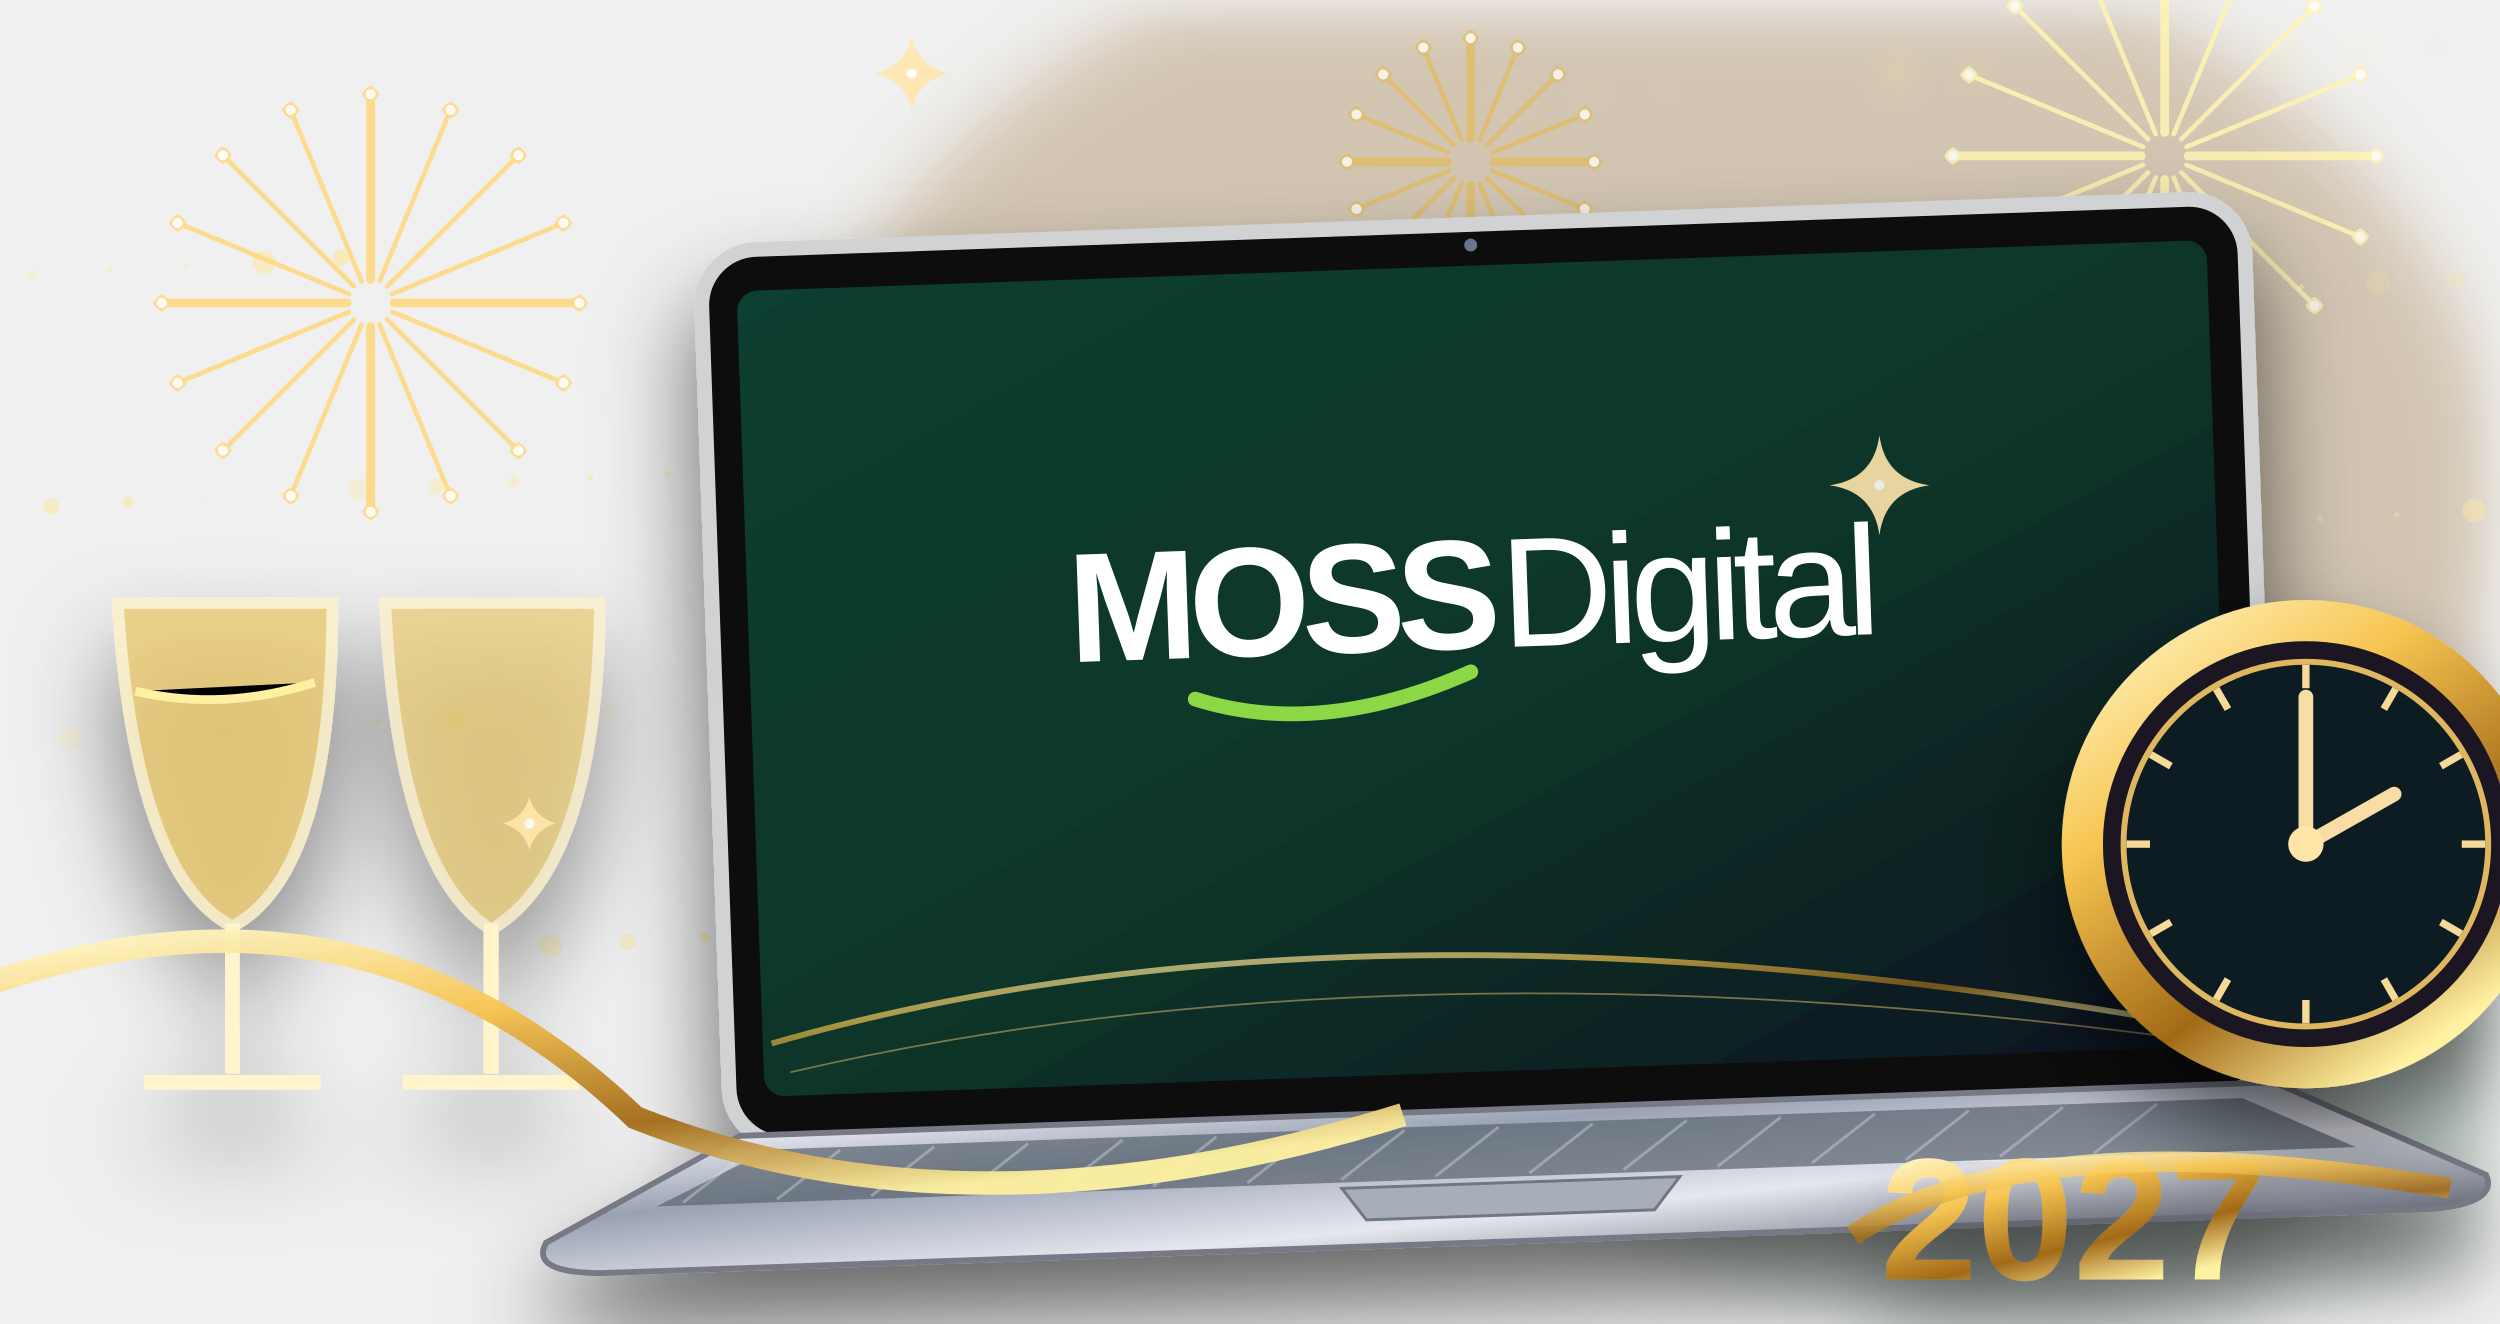
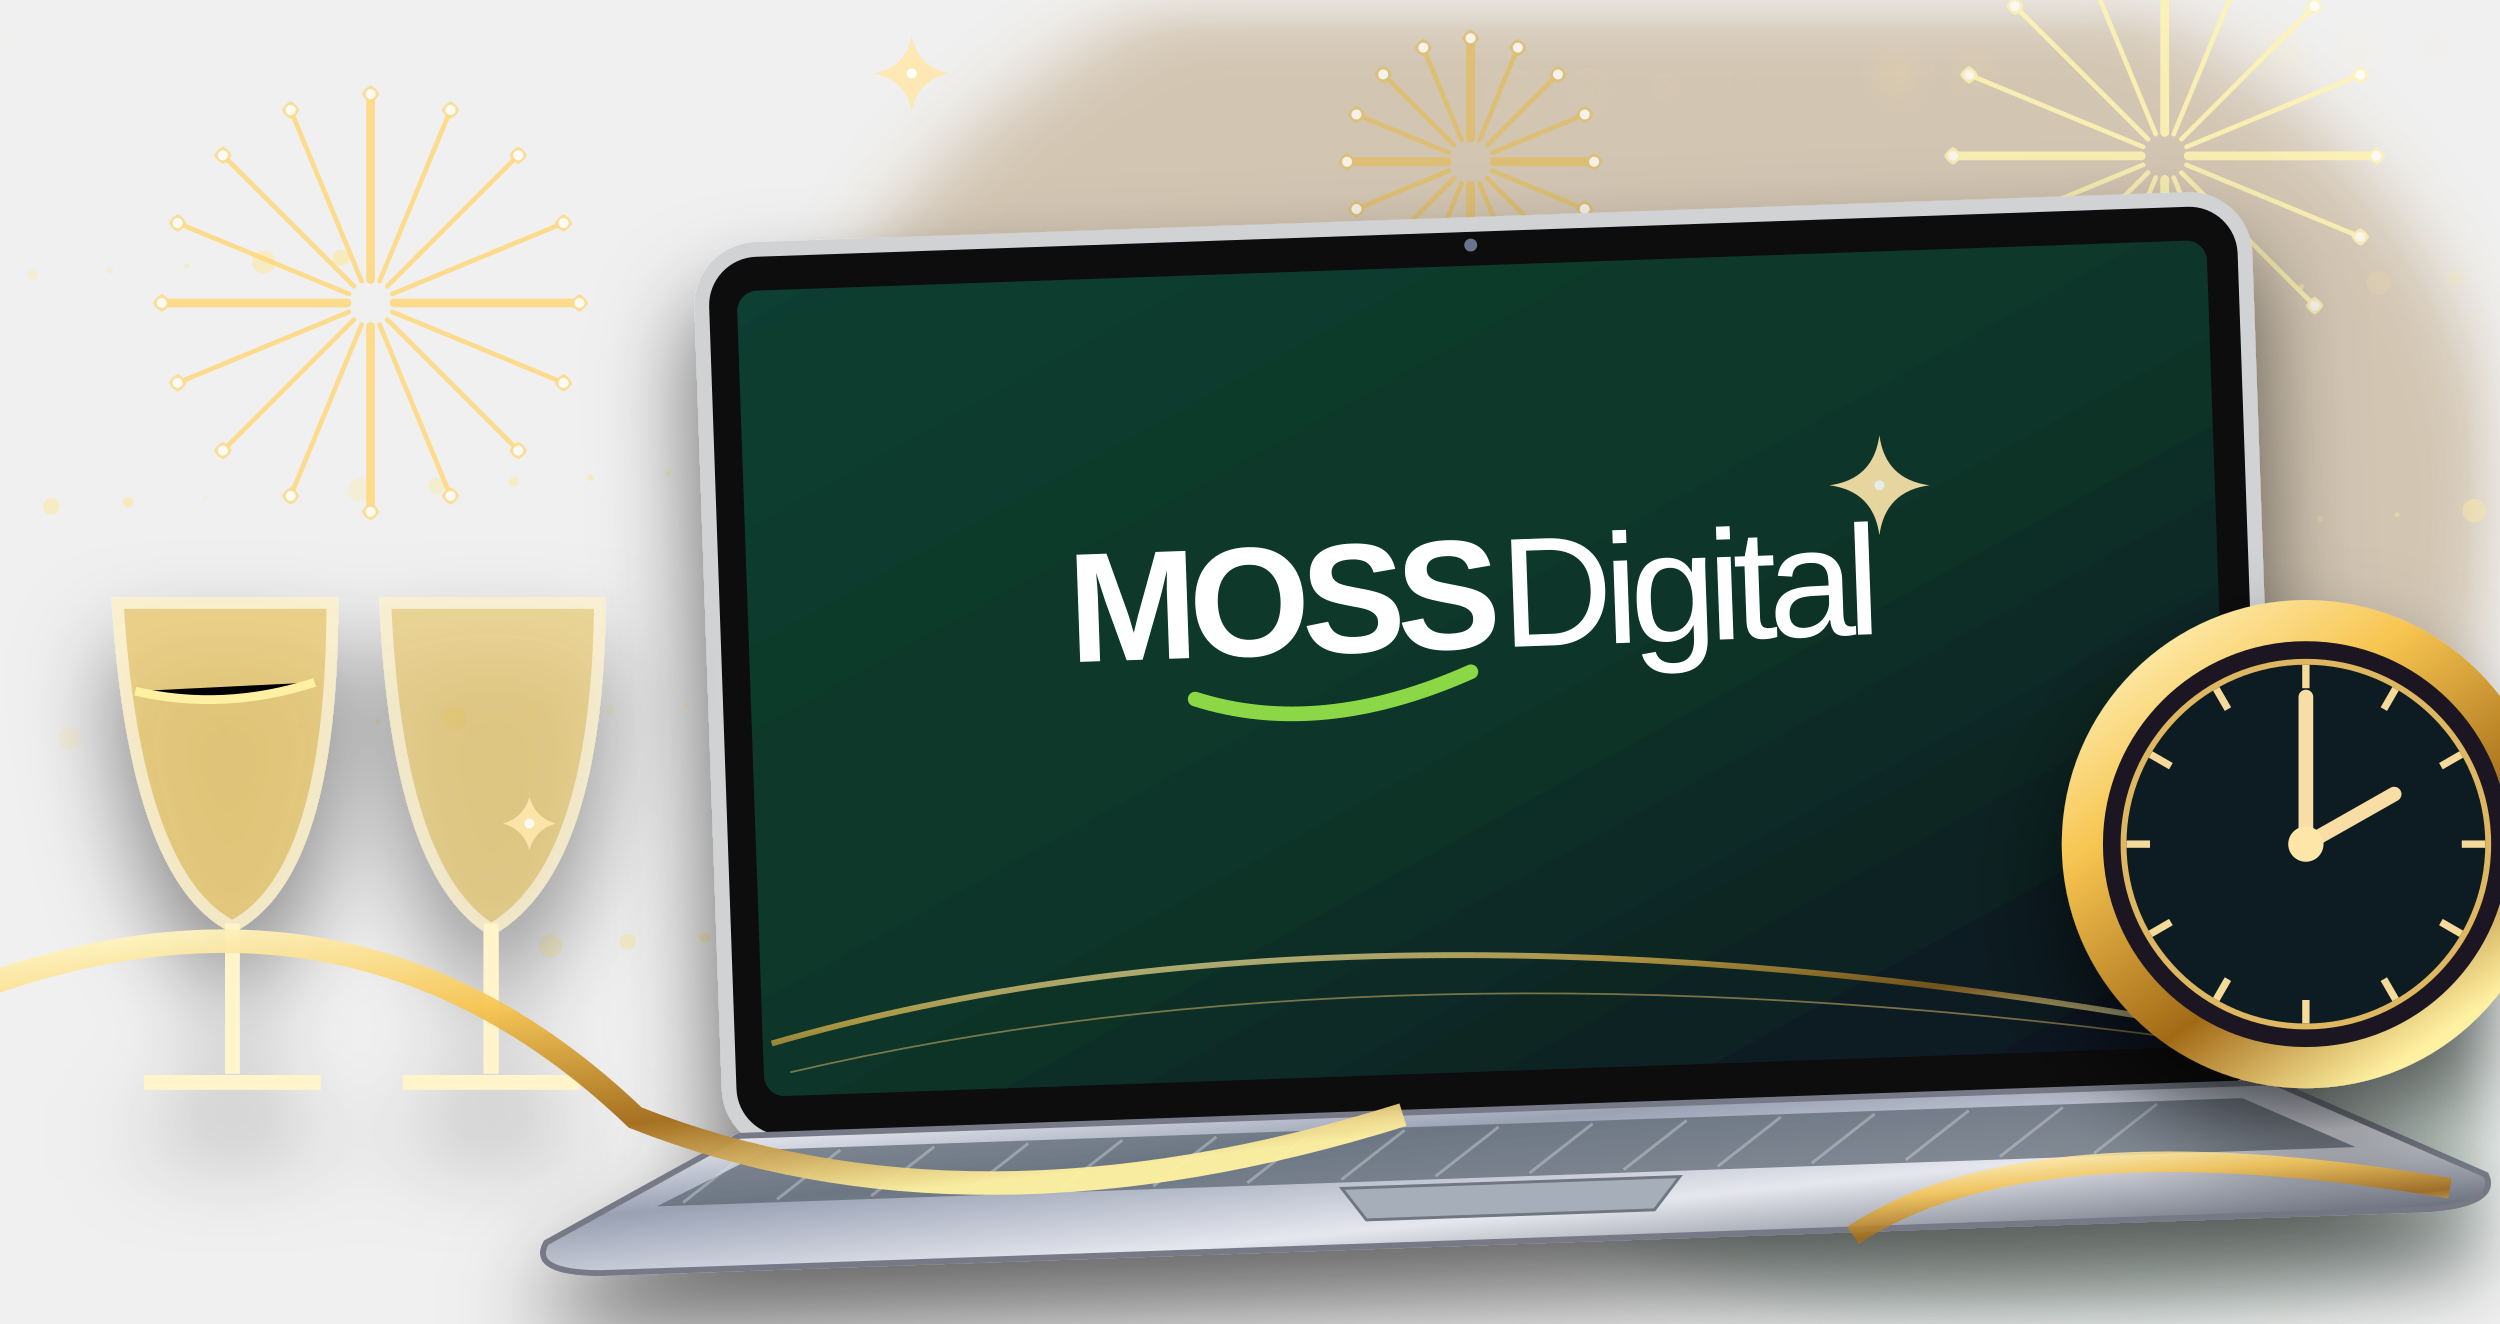
<svg xmlns="http://www.w3.org/2000/svg" width="850" height="450" viewBox="0 0 850 450" role="img" aria-label="Ilustração comemorativa da MOSS Digital com notebook e decoração de ano-novo">
  <defs>
    <linearGradient id="laptopFrame" x1="0" y1="0" x2="1" y2="1">
      <stop stop-color="#f5f5fa" />
      <stop offset=".3" stop-color="#9aa2b4" />
      <stop offset=".65" stop-color="#e6e7ee" />
      <stop offset="1" stop-color="#646b78" />
    </linearGradient>
    <linearGradient id="screen" x1="0" x2=".9" y1="0" y2="1">
      <stop stop-color="#0b432f" />
      <stop offset=".55" stop-color="#073727" />
      <stop offset="1" stop-color="#0b121b" />
    </linearGradient>
    <linearGradient id="gold" x1="0" y1="0" x2=".7" y2="1">
      <stop stop-color="#fff8ca" />
      <stop offset=".35" stop-color="#f7c551" />
      <stop offset=".72" stop-color="#a26a17" />
      <stop offset="1" stop-color="#fff1a2" />
    </linearGradient>
    <linearGradient id="red" x1="0" y1="0" x2="1" y2="1">
      <stop stop-color="#f04b59" />
      <stop offset=".55" stop-color="#ad092e" />
      <stop offset="1" stop-color="#710a24" />
    </linearGradient>
    <linearGradient id="purple" x1="0" y1="0" x2="1" y2="1">
      <stop stop-color="#ff70e1" />
      <stop offset=".5" stop-color="#912ebc" />
      <stop offset="1" stop-color="#37127f" />
    </linearGradient>
    <linearGradient id="cyan" x1="0" y1="0" x2="1" y2="1">
      <stop stop-color="#9bfff4" />
      <stop offset=".6" stop-color="#20c6d7" />
      <stop offset="1" stop-color="#0a488f" />
    </linearGradient>
    <filter id="shadow" x="-30%" y="-40%" width="160%" height="190%">
      <feDropShadow dx="0" dy="18" stdDeviation="16" flood-color="#000000" flood-opacity=".58" />
    </filter>
    <filter id="glow" x="-100%" y="-100%" width="300%" height="300%">
      <feGaussianBlur stdDeviation="5" />
    </filter>
    <filter id="glowSoft" x="-70%" y="-70%" width="240%" height="240%">
      <feGaussianBlur stdDeviation="12" />
    </filter>
  </defs>
  <rect width="850" height="450" fill="none" />
  <ellipse cx="560" cy="170" rx="290" ry="205" fill="#8e6220" opacity=".3" filter="url(#glowSoft)" />
  <ellipse cx="700" cy="350" rx="200" ry="100" fill="#2b6346" opacity=".22" filter="url(#glowSoft)" />
  <circle cx="31.0" cy="13.0" r="0.9" fill="#fbe8a0" opacity="0.16" filter="url(#glow)" />
  <circle cx="168.3" cy="84.9" r="1.1" fill="#fbe8a0" opacity="0.24" />
  <circle cx="305.6" cy="156.8" r="1.8" fill="#fbe8a0" opacity="0.32" />
  <circle cx="442.9" cy="228.7" r="2.8" fill="#fbe8a0" opacity="0.4" />
  <circle cx="580.2" cy="300.6" r="4" fill="#fbe8a0" opacity="0.48" />
  <circle cx="717.5" cy="372.5" r="0.9" fill="#fbe8a0" opacity="0.56" />
  <circle cx="4.8" cy="14.4" r="1.1" fill="#fbe8a0" opacity="0.64" filter="url(#glow)" />
  <circle cx="142.1" cy="86.3" r="1.8" fill="#fbe8a0" opacity="0.16" />
  <circle cx="279.4" cy="158.2" r="2.8" fill="#fbe8a0" opacity="0.24" />
  <circle cx="416.7" cy="230.1" r="4" fill="#fbe8a0" opacity="0.32" />
  <circle cx="554.0" cy="302.0" r="0.9" fill="#fbe8a0" opacity="0.4" />
  <circle cx="691.3" cy="373.9" r="1.1" fill="#fbe8a0" opacity="0.48" />
  <circle cx="828.6" cy="15.8" r="1.8" fill="#fbe8a0" opacity="0.56" filter="url(#glow)" />
  <circle cx="115.9" cy="87.7" r="2.8" fill="#fbe8a0" opacity="0.64" />
  <circle cx="253.2" cy="159.6" r="4" fill="#fbe8a0" opacity="0.16" />
  <circle cx="390.5" cy="231.5" r="0.9" fill="#fbe8a0" opacity="0.24" />
  <circle cx="527.8" cy="303.4" r="1.1" fill="#fbe8a0" opacity="0.32" />
  <circle cx="665.1" cy="375.3" r="1.8" fill="#fbe8a0" opacity="0.4" />
  <circle cx="802.4" cy="17.2" r="2.8" fill="#fbe8a0" opacity="0.48" filter="url(#glow)" />
  <circle cx="89.7" cy="89.1" r="4" fill="#fbe8a0" opacity="0.56" />
  <circle cx="227.0" cy="161.0" r="0.9" fill="#fbe8a0" opacity="0.64" />
  <circle cx="364.3" cy="232.9" r="1.1" fill="#fbe8a0" opacity="0.16" />
  <circle cx="501.6" cy="304.8" r="1.8" fill="#fbe8a0" opacity="0.24" />
  <circle cx="638.9" cy="376.7" r="2.8" fill="#fbe8a0" opacity="0.32" />
  <circle cx="776.2" cy="18.6" r="4" fill="#fbe8a0" opacity="0.4" filter="url(#glow)" />
  <circle cx="63.5" cy="90.5" r="0.9" fill="#fbe8a0" opacity="0.48" />
  <circle cx="200.8" cy="162.4" r="1.1" fill="#fbe8a0" opacity="0.56" />
  <circle cx="338.1" cy="234.3" r="1.8" fill="#fbe8a0" opacity="0.64" />
  <circle cx="475.4" cy="306.2" r="2.8" fill="#fbe8a0" opacity="0.16" />
  <circle cx="612.7" cy="378.1" r="4" fill="#fbe8a0" opacity="0.24" />
  <circle cx="750.0" cy="20.0" r="0.9" fill="#fbe8a0" opacity="0.32" filter="url(#glow)" />
  <circle cx="37.3" cy="91.9" r="1.1" fill="#fbe8a0" opacity="0.4" />
  <circle cx="174.6" cy="163.8" r="1.8" fill="#fbe8a0" opacity="0.48" />
  <circle cx="311.9" cy="235.7" r="2.8" fill="#fbe8a0" opacity="0.56" />
  <circle cx="449.2" cy="307.6" r="4" fill="#fbe8a0" opacity="0.64" />
  <circle cx="586.5" cy="379.5" r="0.9" fill="#fbe8a0" opacity="0.16" />
  <circle cx="723.8" cy="21.4" r="1.1" fill="#fbe8a0" opacity="0.24" filter="url(#glow)" />
  <circle cx="11.1" cy="93.3" r="1.8" fill="#fbe8a0" opacity="0.32" />
  <circle cx="148.4" cy="165.2" r="2.8" fill="#fbe8a0" opacity="0.4" />
  <circle cx="285.7" cy="237.1" r="4" fill="#fbe8a0" opacity="0.48" />
  <circle cx="423.0" cy="309.0" r="0.9" fill="#fbe8a0" opacity="0.56" />
  <circle cx="560.3" cy="380.9" r="1.1" fill="#fbe8a0" opacity="0.64" />
  <circle cx="697.6" cy="22.8" r="1.8" fill="#fbe8a0" opacity="0.16" filter="url(#glow)" />
  <circle cx="834.9" cy="94.7" r="2.8" fill="#fbe8a0" opacity="0.24" />
  <circle cx="122.2" cy="166.6" r="4" fill="#fbe8a0" opacity="0.32" />
  <circle cx="259.5" cy="238.5" r="0.9" fill="#fbe8a0" opacity="0.4" />
  <circle cx="396.8" cy="310.4" r="1.1" fill="#fbe8a0" opacity="0.48" />
  <circle cx="534.1" cy="382.3" r="1.8" fill="#fbe8a0" opacity="0.56" />
  <circle cx="671.4" cy="24.2" r="2.8" fill="#fbe8a0" opacity="0.64" filter="url(#glow)" />
  <circle cx="808.7" cy="96.1" r="4" fill="#fbe8a0" opacity="0.16" />
  <circle cx="96.0" cy="168.0" r="0.9" fill="#fbe8a0" opacity="0.24" />
  <circle cx="233.3" cy="239.9" r="1.1" fill="#fbe8a0" opacity="0.32" />
  <circle cx="370.6" cy="311.8" r="1.8" fill="#fbe8a0" opacity="0.4" />
  <circle cx="507.9" cy="383.7" r="2.8" fill="#fbe8a0" opacity="0.48" />
  <circle cx="645.2" cy="25.6" r="4" fill="#fbe8a0" opacity="0.56" filter="url(#glow)" />
  <circle cx="782.5" cy="97.5" r="0.9" fill="#fbe8a0" opacity="0.64" />
  <circle cx="69.8" cy="169.4" r="1.1" fill="#fbe8a0" opacity="0.16" />
  <circle cx="207.1" cy="241.3" r="1.8" fill="#fbe8a0" opacity="0.24" />
  <circle cx="344.4" cy="313.2" r="2.8" fill="#fbe8a0" opacity="0.32" />
  <circle cx="481.7" cy="385.1" r="4" fill="#fbe8a0" opacity="0.4" />
  <circle cx="619.0" cy="27.0" r="0.9" fill="#fbe8a0" opacity="0.48" filter="url(#glow)" />
  <circle cx="756.3" cy="98.9" r="1.1" fill="#fbe8a0" opacity="0.56" />
  <circle cx="43.6" cy="170.8" r="1.8" fill="#fbe8a0" opacity="0.64" />
  <circle cx="180.9" cy="242.7" r="2.8" fill="#fbe8a0" opacity="0.16" />
  <circle cx="318.2" cy="314.6" r="4" fill="#fbe8a0" opacity="0.24" />
  <circle cx="455.5" cy="386.5" r="0.9" fill="#fbe8a0" opacity="0.32" />
  <circle cx="592.8" cy="28.4" r="1.1" fill="#fbe8a0" opacity="0.4" filter="url(#glow)" />
  <circle cx="730.1" cy="100.3" r="1.8" fill="#fbe8a0" opacity="0.48" />
  <circle cx="17.4" cy="172.2" r="2.8" fill="#fbe8a0" opacity="0.56" />
  <circle cx="154.7" cy="244.1" r="4" fill="#fbe8a0" opacity="0.64" />
  <circle cx="292.0" cy="316.0" r="0.9" fill="#fbe8a0" opacity="0.16" />
  <circle cx="429.3" cy="387.9" r="1.1" fill="#fbe8a0" opacity="0.24" />
  <circle cx="566.6" cy="29.8" r="1.8" fill="#fbe8a0" opacity="0.32" filter="url(#glow)" />
  <circle cx="703.9" cy="101.7" r="2.8" fill="#fbe8a0" opacity="0.4" />
  <circle cx="841.2" cy="173.6" r="4" fill="#fbe8a0" opacity="0.48" />
  <circle cx="128.5" cy="245.5" r="0.9" fill="#fbe8a0" opacity="0.56" />
  <circle cx="265.8" cy="317.4" r="1.1" fill="#fbe8a0" opacity="0.64" />
  <circle cx="403.1" cy="389.3" r="1.8" fill="#fbe8a0" opacity="0.16" />
  <circle cx="540.4" cy="31.2" r="2.8" fill="#fbe8a0" opacity="0.24" filter="url(#glow)" />
  <circle cx="677.7" cy="103.1" r="4" fill="#fbe8a0" opacity="0.32" />
  <circle cx="815.0" cy="175.0" r="0.9" fill="#fbe8a0" opacity="0.4" />
  <circle cx="102.3" cy="246.9" r="1.1" fill="#fbe8a0" opacity="0.48" />
  <circle cx="239.6" cy="318.8" r="1.8" fill="#fbe8a0" opacity="0.56" />
  <circle cx="376.9" cy="390.7" r="2.8" fill="#fbe8a0" opacity="0.64" />
  <circle cx="514.2" cy="32.6" r="4" fill="#fbe8a0" opacity="0.16" filter="url(#glow)" />
  <circle cx="651.5" cy="104.5" r="0.9" fill="#fbe8a0" opacity="0.24" />
  <circle cx="788.8" cy="176.4" r="1.1" fill="#fbe8a0" opacity="0.32" />
  <circle cx="76.1" cy="248.3" r="1.8" fill="#fbe8a0" opacity="0.4" />
  <circle cx="213.4" cy="320.2" r="2.8" fill="#fbe8a0" opacity="0.48" />
  <circle cx="350.7" cy="392.1" r="4" fill="#fbe8a0" opacity="0.56" />
  <circle cx="488.0" cy="34.0" r="0.9" fill="#fbe8a0" opacity="0.64" filter="url(#glow)" />
  <circle cx="625.3" cy="105.9" r="1.1" fill="#fbe8a0" opacity="0.16" />
  <circle cx="762.6" cy="177.8" r="1.8" fill="#fbe8a0" opacity="0.24" />
  <circle cx="49.9" cy="249.7" r="2.8" fill="#fbe8a0" opacity="0.32" />
  <circle cx="187.2" cy="321.6" r="4" fill="#fbe8a0" opacity="0.4" />
  <circle cx="324.5" cy="393.5" r="0.9" fill="#fbe8a0" opacity="0.48" />
  <circle cx="461.8" cy="35.4" r="1.1" fill="#fbe8a0" opacity="0.56" filter="url(#glow)" />
  <circle cx="599.1" cy="107.3" r="1.8" fill="#fbe8a0" opacity="0.64" />
  <circle cx="736.4" cy="179.2" r="2.8" fill="#fbe8a0" opacity="0.16" />
  <circle cx="23.7" cy="251.1" r="4" fill="#fbe8a0" opacity="0.24" />
  <g opacity=".85">
    <path d="M134 103 L197 103" stroke="#ffd77a" stroke-width="3" stroke-linecap="round" />
    <g transform="translate(197 103)" fill="#ffd77a" opacity=".9">
      <path d="M0 -3 Q2 -2 3 0 Q2 2 0 3 Q-2 2 -3 0 Q-2 -2 0 -3 Z" />
      <circle r="1.7" fill="white" />
    </g>
    <path d="M133.391 106.061 L191.595 130.171" stroke="#ffd77a" stroke-width="1.6" stroke-linecap="round" />
    <g transform="translate(191.5954 130.1705)" fill="#ffd77a" opacity=".9">
      <path d="M0 -3 Q2 -2 3 0 Q2 2 0 3 Q-2 2 -3 0 Q-2 -2 0 -3 Z" />
      <circle r="1.7" fill="white" />
    </g>
    <path d="M131.657 108.657 L176.205 153.205" stroke="#ffd77a" stroke-width="1.6" stroke-linecap="round" />
    <g transform="translate(176.2046 153.2046)" fill="#ffd77a" opacity=".9">
      <path d="M0 -3 Q2 -2 3 0 Q2 2 0 3 Q-2 2 -3 0 Q-2 -2 0 -3 Z" />
      <circle r="1.7" fill="white" />
    </g>
    <path d="M129.061 110.391 L153.171 168.595" stroke="#ffd77a" stroke-width="1.6" stroke-linecap="round" />
    <g transform="translate(153.1705 168.5954)" fill="#ffd77a" opacity=".9">
      <path d="M0 -3 Q2 -2 3 0 Q2 2 0 3 Q-2 2 -3 0 Q-2 -2 0 -3 Z" />
      <circle r="1.7" fill="white" />
    </g>
    <path d="M126 111 L126 174" stroke="#ffd77a" stroke-width="3" stroke-linecap="round" />
    <g transform="translate(126 174)" fill="#ffd77a" opacity=".9">
      <path d="M0 -3 Q2 -2 3 0 Q2 2 0 3 Q-2 2 -3 0 Q-2 -2 0 -3 Z" />
      <circle r="1.7" fill="white" />
    </g>
    <path d="M122.939 110.391 L98.829 168.595" stroke="#ffd77a" stroke-width="1.6" stroke-linecap="round" />
    <g transform="translate(98.82948 168.5954)" fill="#ffd77a" opacity=".9">
      <path d="M0 -3 Q2 -2 3 0 Q2 2 0 3 Q-2 2 -3 0 Q-2 -2 0 -3 Z" />
      <circle r="1.7" fill="white" />
    </g>
    <path d="M120.343 108.657 L75.795 153.205" stroke="#ffd77a" stroke-width="1.6" stroke-linecap="round" />
    <g transform="translate(75.79542 153.2046)" fill="#ffd77a" opacity=".9">
      <path d="M0 -3 Q2 -2 3 0 Q2 2 0 3 Q-2 2 -3 0 Q-2 -2 0 -3 Z" />
      <circle r="1.7" fill="white" />
    </g>
    <path d="M118.609 106.061 L60.405 130.171" stroke="#ffd77a" stroke-width="1.6" stroke-linecap="round" />
    <g transform="translate(60.40455 130.1705)" fill="#ffd77a" opacity=".9">
      <path d="M0 -3 Q2 -2 3 0 Q2 2 0 3 Q-2 2 -3 0 Q-2 -2 0 -3 Z" />
      <circle r="1.7" fill="white" />
    </g>
    <path d="M118 103 L55 103" stroke="#ffd77a" stroke-width="3" stroke-linecap="round" />
    <g transform="translate(55 103)" fill="#ffd77a" opacity=".9">
      <path d="M0 -3 Q2 -2 3 0 Q2 2 0 3 Q-2 2 -3 0 Q-2 -2 0 -3 Z" />
      <circle r="1.7" fill="white" />
    </g>
    <path d="M118.609 99.939 L60.405 75.829" stroke="#ffd77a" stroke-width="1.6" stroke-linecap="round" />
    <g transform="translate(60.40455 75.82948)" fill="#ffd77a" opacity=".9">
      <path d="M0 -3 Q2 -2 3 0 Q2 2 0 3 Q-2 2 -3 0 Q-2 -2 0 -3 Z" />
      <circle r="1.7" fill="white" />
    </g>
    <path d="M120.343 97.343 L75.795 52.795" stroke="#ffd77a" stroke-width="1.6" stroke-linecap="round" />
    <g transform="translate(75.79542 52.79542)" fill="#ffd77a" opacity=".9">
      <path d="M0 -3 Q2 -2 3 0 Q2 2 0 3 Q-2 2 -3 0 Q-2 -2 0 -3 Z" />
      <circle r="1.7" fill="white" />
    </g>
    <path d="M122.939 95.609 L98.829 37.405" stroke="#ffd77a" stroke-width="1.6" stroke-linecap="round" />
    <g transform="translate(98.82948 37.40455)" fill="#ffd77a" opacity=".9">
      <path d="M0 -3 Q2 -2 3 0 Q2 2 0 3 Q-2 2 -3 0 Q-2 -2 0 -3 Z" />
      <circle r="1.7" fill="white" />
    </g>
    <path d="M126 95 L126 32" stroke="#ffd77a" stroke-width="3" stroke-linecap="round" />
    <g transform="translate(126 32)" fill="#ffd77a" opacity=".9">
      <path d="M0 -3 Q2 -2 3 0 Q2 2 0 3 Q-2 2 -3 0 Q-2 -2 0 -3 Z" />
      <circle r="1.7" fill="white" />
    </g>
    <path d="M129.061 95.609 L153.171 37.405" stroke="#ffd77a" stroke-width="1.6" stroke-linecap="round" />
    <g transform="translate(153.1705 37.40455)" fill="#ffd77a" opacity=".9">
      <path d="M0 -3 Q2 -2 3 0 Q2 2 0 3 Q-2 2 -3 0 Q-2 -2 0 -3 Z" />
      <circle r="1.7" fill="white" />
    </g>
    <path d="M131.657 97.343 L176.205 52.795" stroke="#ffd77a" stroke-width="1.6" stroke-linecap="round" />
    <g transform="translate(176.2046 52.79542)" fill="#ffd77a" opacity=".9">
      <path d="M0 -3 Q2 -2 3 0 Q2 2 0 3 Q-2 2 -3 0 Q-2 -2 0 -3 Z" />
      <circle r="1.7" fill="white" />
    </g>
    <path d="M133.391 99.939 L191.595 75.829" stroke="#ffd77a" stroke-width="1.6" stroke-linecap="round" />
    <g transform="translate(191.5954 75.82948)" fill="#ffd77a" opacity=".9">
      <path d="M0 -3 Q2 -2 3 0 Q2 2 0 3 Q-2 2 -3 0 Q-2 -2 0 -3 Z" />
      <circle r="1.7" fill="white" />
    </g>
  </g>
  <g opacity=".85">
    <path d="M744 53 L808 53" stroke="#fff4b1" stroke-width="3" stroke-linecap="round" />
    <g transform="translate(808 53)" fill="#fff4b1" opacity=".9">
      <path d="M0 -3 Q2 -2 3 0 Q2 2 0 3 Q-2 2 -3 0 Q-2 -2 0 -3 Z" />
      <circle r="1.7" fill="white" />
    </g>
    <path d="M743.391 56.061 L802.519 80.553" stroke="#fff4b1" stroke-width="1.6" stroke-linecap="round" />
    <g transform="translate(802.5193 80.55321)" fill="#fff4b1" opacity=".9">
      <path d="M0 -3 Q2 -2 3 0 Q2 2 0 3 Q-2 2 -3 0 Q-2 -2 0 -3 Z" />
      <circle r="1.7" fill="white" />
    </g>
    <path d="M741.657 58.657 L786.912 103.912" stroke="#fff4b1" stroke-width="1.6" stroke-linecap="round" />
    <g transform="translate(786.9117 103.9117)" fill="#fff4b1" opacity=".9">
      <path d="M0 -3 Q2 -2 3 0 Q2 2 0 3 Q-2 2 -3 0 Q-2 -2 0 -3 Z" />
      <circle r="1.7" fill="white" />
    </g>
    <path d="M739.061 60.391 L763.553 119.519" stroke="#fff4b1" stroke-width="1.6" stroke-linecap="round" />
    <g transform="translate(763.5532 119.5193)" fill="#fff4b1" opacity=".9">
      <path d="M0 -3 Q2 -2 3 0 Q2 2 0 3 Q-2 2 -3 0 Q-2 -2 0 -3 Z" />
      <circle r="1.7" fill="white" />
    </g>
    <path d="M736 61 L736 125" stroke="#fff4b1" stroke-width="3" stroke-linecap="round" />
    <g transform="translate(736 125)" fill="#fff4b1" opacity=".9">
      <path d="M0 -3 Q2 -2 3 0 Q2 2 0 3 Q-2 2 -3 0 Q-2 -2 0 -3 Z" />
      <circle r="1.7" fill="white" />
    </g>
    <path d="M732.939 60.391 L708.447 119.519" stroke="#fff4b1" stroke-width="1.6" stroke-linecap="round" />
    <g transform="translate(708.4468 119.5193)" fill="#fff4b1" opacity=".9">
      <path d="M0 -3 Q2 -2 3 0 Q2 2 0 3 Q-2 2 -3 0 Q-2 -2 0 -3 Z" />
      <circle r="1.7" fill="white" />
    </g>
    <path d="M730.343 58.657 L685.088 103.912" stroke="#fff4b1" stroke-width="1.6" stroke-linecap="round" />
    <g transform="translate(685.0883 103.9117)" fill="#fff4b1" opacity=".9">
      <path d="M0 -3 Q2 -2 3 0 Q2 2 0 3 Q-2 2 -3 0 Q-2 -2 0 -3 Z" />
      <circle r="1.7" fill="white" />
    </g>
    <path d="M728.609 56.061 L669.481 80.553" stroke="#fff4b1" stroke-width="1.6" stroke-linecap="round" />
    <g transform="translate(669.4807 80.55321)" fill="#fff4b1" opacity=".9">
      <path d="M0 -3 Q2 -2 3 0 Q2 2 0 3 Q-2 2 -3 0 Q-2 -2 0 -3 Z" />
      <circle r="1.7" fill="white" />
    </g>
    <path d="M728 53 L664 53" stroke="#fff4b1" stroke-width="3" stroke-linecap="round" />
    <g transform="translate(664 53)" fill="#fff4b1" opacity=".9">
      <path d="M0 -3 Q2 -2 3 0 Q2 2 0 3 Q-2 2 -3 0 Q-2 -2 0 -3 Z" />
      <circle r="1.7" fill="white" />
    </g>
    <path d="M728.609 49.939 L669.481 25.447" stroke="#fff4b1" stroke-width="1.6" stroke-linecap="round" />
    <g transform="translate(669.4807 25.44679)" fill="#fff4b1" opacity=".9">
      <path d="M0 -3 Q2 -2 3 0 Q2 2 0 3 Q-2 2 -3 0 Q-2 -2 0 -3 Z" />
      <circle r="1.7" fill="white" />
    </g>
    <path d="M730.343 47.343 L685.088 2.088" stroke="#fff4b1" stroke-width="1.6" stroke-linecap="round" />
    <g transform="translate(685.0883 2.088312)" fill="#fff4b1" opacity=".9">
      <path d="M0 -3 Q2 -2 3 0 Q2 2 0 3 Q-2 2 -3 0 Q-2 -2 0 -3 Z" />
      <circle r="1.7" fill="white" />
    </g>
    <path d="M732.939 45.609 L708.447 -13.519" stroke="#fff4b1" stroke-width="1.6" stroke-linecap="round" />
    <g transform="translate(708.4468 -13.51933)" fill="#fff4b1" opacity=".9">
      <path d="M0 -3 Q2 -2 3 0 Q2 2 0 3 Q-2 2 -3 0 Q-2 -2 0 -3 Z" />
      <circle r="1.7" fill="white" />
    </g>
    <path d="M736 45 L736 -19" stroke="#fff4b1" stroke-width="3" stroke-linecap="round" />
    <g transform="translate(736 -19)" fill="#fff4b1" opacity=".9">
      <path d="M0 -3 Q2 -2 3 0 Q2 2 0 3 Q-2 2 -3 0 Q-2 -2 0 -3 Z" />
      <circle r="1.7" fill="white" />
    </g>
    <path d="M739.061 45.609 L763.553 -13.519" stroke="#fff4b1" stroke-width="1.6" stroke-linecap="round" />
    <g transform="translate(763.5532 -13.51933)" fill="#fff4b1" opacity=".9">
      <path d="M0 -3 Q2 -2 3 0 Q2 2 0 3 Q-2 2 -3 0 Q-2 -2 0 -3 Z" />
      <circle r="1.7" fill="white" />
    </g>
    <path d="M741.657 47.343 L786.912 2.088" stroke="#fff4b1" stroke-width="1.6" stroke-linecap="round" />
    <g transform="translate(786.9117 2.088312)" fill="#fff4b1" opacity=".9">
      <path d="M0 -3 Q2 -2 3 0 Q2 2 0 3 Q-2 2 -3 0 Q-2 -2 0 -3 Z" />
      <circle r="1.7" fill="white" />
    </g>
    <path d="M743.391 49.939 L802.519 25.447" stroke="#fff4b1" stroke-width="1.6" stroke-linecap="round" />
    <g transform="translate(802.5193 25.44679)" fill="#fff4b1" opacity=".9">
      <path d="M0 -3 Q2 -2 3 0 Q2 2 0 3 Q-2 2 -3 0 Q-2 -2 0 -3 Z" />
      <circle r="1.7" fill="white" />
    </g>
  </g>
  <g opacity=".85">
    <path d="M508 55 L542 55" stroke="#dfbd69" stroke-width="3" stroke-linecap="round" />
    <g transform="translate(542 55)" fill="#dfbd69" opacity=".9">
      <path d="M0 -3 Q2 -2 3 0 Q2 2 0 3 Q-2 2 -3 0 Q-2 -2 0 -3 Z" />
      <circle r="1.7" fill="white" />
    </g>
    <path d="M507.391 58.061 L538.803 71.073" stroke="#dfbd69" stroke-width="1.6" stroke-linecap="round" />
    <g transform="translate(538.8029 71.0727)" fill="#dfbd69" opacity=".9">
      <path d="M0 -3 Q2 -2 3 0 Q2 2 0 3 Q-2 2 -3 0 Q-2 -2 0 -3 Z" />
      <circle r="1.7" fill="white" />
    </g>
    <path d="M505.657 60.657 L529.698 84.698" stroke="#dfbd69" stroke-width="1.6" stroke-linecap="round" />
    <g transform="translate(529.6985 84.69848)" fill="#dfbd69" opacity=".9">
      <path d="M0 -3 Q2 -2 3 0 Q2 2 0 3 Q-2 2 -3 0 Q-2 -2 0 -3 Z" />
      <circle r="1.7" fill="white" />
    </g>
    <path d="M503.061 62.391 L516.073 93.803" stroke="#dfbd69" stroke-width="1.6" stroke-linecap="round" />
    <g transform="translate(516.0727 93.80294)" fill="#dfbd69" opacity=".9">
      <path d="M0 -3 Q2 -2 3 0 Q2 2 0 3 Q-2 2 -3 0 Q-2 -2 0 -3 Z" />
      <circle r="1.7" fill="white" />
    </g>
    <path d="M500 63 L500 97" stroke="#dfbd69" stroke-width="3" stroke-linecap="round" />
    <g transform="translate(500 97)" fill="#dfbd69" opacity=".9">
      <path d="M0 -3 Q2 -2 3 0 Q2 2 0 3 Q-2 2 -3 0 Q-2 -2 0 -3 Z" />
      <circle r="1.7" fill="white" />
    </g>
    <path d="M496.939 62.391 L483.927 93.803" stroke="#dfbd69" stroke-width="1.6" stroke-linecap="round" />
    <g transform="translate(483.9273 93.80294)" fill="#dfbd69" opacity=".9">
      <path d="M0 -3 Q2 -2 3 0 Q2 2 0 3 Q-2 2 -3 0 Q-2 -2 0 -3 Z" />
      <circle r="1.7" fill="white" />
    </g>
    <path d="M494.343 60.657 L470.302 84.698" stroke="#dfbd69" stroke-width="1.6" stroke-linecap="round" />
    <g transform="translate(470.3015 84.69848)" fill="#dfbd69" opacity=".9">
      <path d="M0 -3 Q2 -2 3 0 Q2 2 0 3 Q-2 2 -3 0 Q-2 -2 0 -3 Z" />
      <circle r="1.7" fill="white" />
    </g>
    <path d="M492.609 58.061 L461.197 71.073" stroke="#dfbd69" stroke-width="1.6" stroke-linecap="round" />
    <g transform="translate(461.1971 71.0727)" fill="#dfbd69" opacity=".9">
      <path d="M0 -3 Q2 -2 3 0 Q2 2 0 3 Q-2 2 -3 0 Q-2 -2 0 -3 Z" />
      <circle r="1.7" fill="white" />
    </g>
    <path d="M492 55 L458 55" stroke="#dfbd69" stroke-width="3" stroke-linecap="round" />
    <g transform="translate(458 55)" fill="#dfbd69" opacity=".9">
      <path d="M0 -3 Q2 -2 3 0 Q2 2 0 3 Q-2 2 -3 0 Q-2 -2 0 -3 Z" />
      <circle r="1.7" fill="white" />
    </g>
    <path d="M492.609 51.939 L461.197 38.927" stroke="#dfbd69" stroke-width="1.6" stroke-linecap="round" />
    <g transform="translate(461.1971 38.9273)" fill="#dfbd69" opacity=".9">
      <path d="M0 -3 Q2 -2 3 0 Q2 2 0 3 Q-2 2 -3 0 Q-2 -2 0 -3 Z" />
      <circle r="1.7" fill="white" />
    </g>
    <path d="M494.343 49.343 L470.302 25.302" stroke="#dfbd69" stroke-width="1.6" stroke-linecap="round" />
    <g transform="translate(470.3015 25.30152)" fill="#dfbd69" opacity=".9">
      <path d="M0 -3 Q2 -2 3 0 Q2 2 0 3 Q-2 2 -3 0 Q-2 -2 0 -3 Z" />
      <circle r="1.7" fill="white" />
    </g>
    <path d="M496.939 47.609 L483.927 16.197" stroke="#dfbd69" stroke-width="1.6" stroke-linecap="round" />
    <g transform="translate(483.9273 16.19706)" fill="#dfbd69" opacity=".9">
      <path d="M0 -3 Q2 -2 3 0 Q2 2 0 3 Q-2 2 -3 0 Q-2 -2 0 -3 Z" />
      <circle r="1.7" fill="white" />
    </g>
    <path d="M500 47 L500 13" stroke="#dfbd69" stroke-width="3" stroke-linecap="round" />
    <g transform="translate(500 13)" fill="#dfbd69" opacity=".9">
      <path d="M0 -3 Q2 -2 3 0 Q2 2 0 3 Q-2 2 -3 0 Q-2 -2 0 -3 Z" />
      <circle r="1.7" fill="white" />
    </g>
    <path d="M503.061 47.609 L516.073 16.197" stroke="#dfbd69" stroke-width="1.6" stroke-linecap="round" />
    <g transform="translate(516.0727 16.19706)" fill="#dfbd69" opacity=".9">
      <path d="M0 -3 Q2 -2 3 0 Q2 2 0 3 Q-2 2 -3 0 Q-2 -2 0 -3 Z" />
      <circle r="1.7" fill="white" />
    </g>
    <path d="M505.657 49.343 L529.698 25.302" stroke="#dfbd69" stroke-width="1.6" stroke-linecap="round" />
    <g transform="translate(529.6985 25.30152)" fill="#dfbd69" opacity=".9">
      <path d="M0 -3 Q2 -2 3 0 Q2 2 0 3 Q-2 2 -3 0 Q-2 -2 0 -3 Z" />
      <circle r="1.7" fill="white" />
    </g>
    <path d="M507.391 51.939 L538.803 38.927" stroke="#dfbd69" stroke-width="1.6" stroke-linecap="round" />
    <g transform="translate(538.8029 38.9273)" fill="#dfbd69" opacity=".9">
      <path d="M0 -3 Q2 -2 3 0 Q2 2 0 3 Q-2 2 -3 0 Q-2 -2 0 -3 Z" />
      <circle r="1.7" fill="white" />
    </g>
  </g>
  <g filter="url(#shadow)" transform="translate(169 78) rotate(-2 286 177)">
    <rect x="75" y="0" width="525" height="304" rx="19" fill="#090b10" stroke="#d1d2d4" stroke-width="5" />
    <rect x="87" y="14" width="500" height="274" rx="7" fill="url(#screen)" />
    <rect x="87" y="14" width="500" height="274" rx="7" fill="#062b31" opacity=".2" />
    <path d="M90 270 Q290 220 575 281" fill="none" stroke="url(#gold)" stroke-width="2" opacity=".68" />
    <path d="M96 280 Q300 240 569 285" fill="none" stroke="#c6a761" stroke-width=".6" opacity=".6" />
    <circle cx="337" cy="7" r="2.2" fill="#67758a" />
    <text x="334" y="144" fill="#fff" text-anchor="middle" font-family="Arial,sans-serif" font-size="53" font-weight="700" letter-spacing="-3">MOSS<tspan font-weight="300"> Digital</tspan>
    </text>
    <path d="M238 158 Q280 173 332 152" fill="none" stroke="#8cd745" stroke-width="5" stroke-linecap="round" />
    <path d="M78 301 L600 301 L671 335 Q675 345 651 346 L29 346 Q5 345 11 335 Z" fill="url(#laptopFrame)" stroke="#777a86" stroke-width="2" />
    <path d="M88 306 L589 306 L627 324 L49 324 Z" fill="#5b6672" opacity=".72" />
    <g stroke="#d7dce2" stroke-width="1" opacity=".4">
      <path d="M80 307 l-22 16" />
      <path d="M112 307 l-22 16" />
      <path d="M144 307 l-22 16" />
      <path d="M176 307 l-22 16" />
      <path d="M208 307 l-22 16" />
      <path d="M240 307 l-22 16" />
      <path d="M272 307 l-22 16" />
      <path d="M304 307 l-22 16" />
      <path d="M336 307 l-22 16" />
      <path d="M368 307 l-22 16" />
      <path d="M400 307 l-22 16" />
      <path d="M432 307 l-22 16" />
      <path d="M464 307 l-22 16" />
      <path d="M496 307 l-22 16" />
      <path d="M528 307 l-22 16" />
      <path d="M560 307 l-22 16" />
    </g>
    <path d="M282 326 L397 326 L388 337 L290 337 Z" fill="#a6aeb9" stroke="#707781" stroke-width="1" />
  </g>
  <g transform="translate(730 223)" filter="url(#shadow)">
    <circle cx="54" cy="64" r="76" fill="#1a1820" stroke="url(#gold)" stroke-width="14" />
    <circle cx="54" cy="64" r="62" fill="#0b1c21" stroke="#dfb760" stroke-width="2" />
    <path d="M54 11 L54 3" stroke="#f5da9a" stroke-width="2.5" />
    <path d="M80.5 18.101 L84.5 11.172" stroke="#f5da9a" stroke-width="2.5" />
    <path d="M99.899 37.5 L106.828 33.5" stroke="#f5da9a" stroke-width="2.5" />
    <path d="M107 64 L115 64" stroke="#f5da9a" stroke-width="2.5" />
    <path d="M99.899 90.5 L106.828 94.5" stroke="#f5da9a" stroke-width="2.5" />
    <path d="M80.5 109.899 L84.5 116.828" stroke="#f5da9a" stroke-width="2.5" />
    <path d="M54 117 L54 125" stroke="#f5da9a" stroke-width="2.5" />
    <path d="M27.5 109.899 L23.5 116.828" stroke="#f5da9a" stroke-width="2.5" />
    <path d="M8.101 90.5 L1.172 94.5" stroke="#f5da9a" stroke-width="2.5" />
    <path d="M1 64 L-7 64" stroke="#f5da9a" stroke-width="2.5" />
    <path d="M8.101 37.5 L1.172 33.5" stroke="#f5da9a" stroke-width="2.5" />
    <path d="M27.5 18.101 L23.5 11.172" stroke="#f5da9a" stroke-width="2.5" />
    <path d="M54 64 L54 14 M54 64 L84 47" stroke="#f8dda4" stroke-width="5" stroke-linecap="round" />
    <circle cx="54" cy="64" r="6" fill="#fee6a9" />
  </g>
  <g filter="url(#shadow)" transform="translate(36 205)">
    <path d="M4 0 L77 0 Q77 92 43 110 Q10 93 4 0 Z" fill="#eac86b" opacity=".75" stroke="#fff1c6" stroke-width="4" />
    <path d="M43 109 L43 160 M13 163 H73" stroke="#fff4ca" stroke-width="5" />
    <path d="M10 30 Q40 37 71 27" stroke="#fff1a1" stroke-width="3" />
    <path d="M95 0 H168 Q167 90 131 111 Q99 91 95 0 Z" fill="#eac86b" opacity=".65" stroke="#fff1c6" stroke-width="4" />
    <path d="M131 109 L131 160 M101 163 H161" stroke="#fff4ca" stroke-width="5" />
  </g>
-   <text x="705" y="435" font-family="Arial" font-size="59" font-weight="900" text-anchor="middle" fill="url(#gold)" filter="url(#shadow)">2027</text>
  <path d="M-5 335 Q122 290 216 380 Q330 425 477 379" fill="none" stroke="url(#gold)" stroke-width="8" opacity=".95" />
  <path d="M630 420 Q690 380 833 404" fill="none" stroke="url(#gold)" stroke-width="7" opacity=".85" />
  <g transform="translate(310 25)" fill="#ffe7ac" opacity=".9">
    <path d="M0 -13 Q2 -2 13 0 Q2 2 0 13 Q-2 2 -13 0 Q-2 -2 0 -13 Z" />
    <circle r="1.7" fill="white" />
  </g>
  <g transform="translate(180 280)" fill="#ffe7ac" opacity=".9">
    <path d="M0 -9 Q2 -2 9 0 Q2 2 0 9 Q-2 2 -9 0 Q-2 -2 0 -9 Z" />
    <circle r="1.7" fill="white" />
  </g>
  <g transform="translate(639 165)" fill="#ffe7ac" opacity=".9">
    <path d="M0 -17 Q2 -2 17 0 Q2 2 0 17 Q-2 2 -17 0 Q-2 -2 0 -17 Z" />
    <circle r="1.7" fill="white" />
  </g>
</svg>
